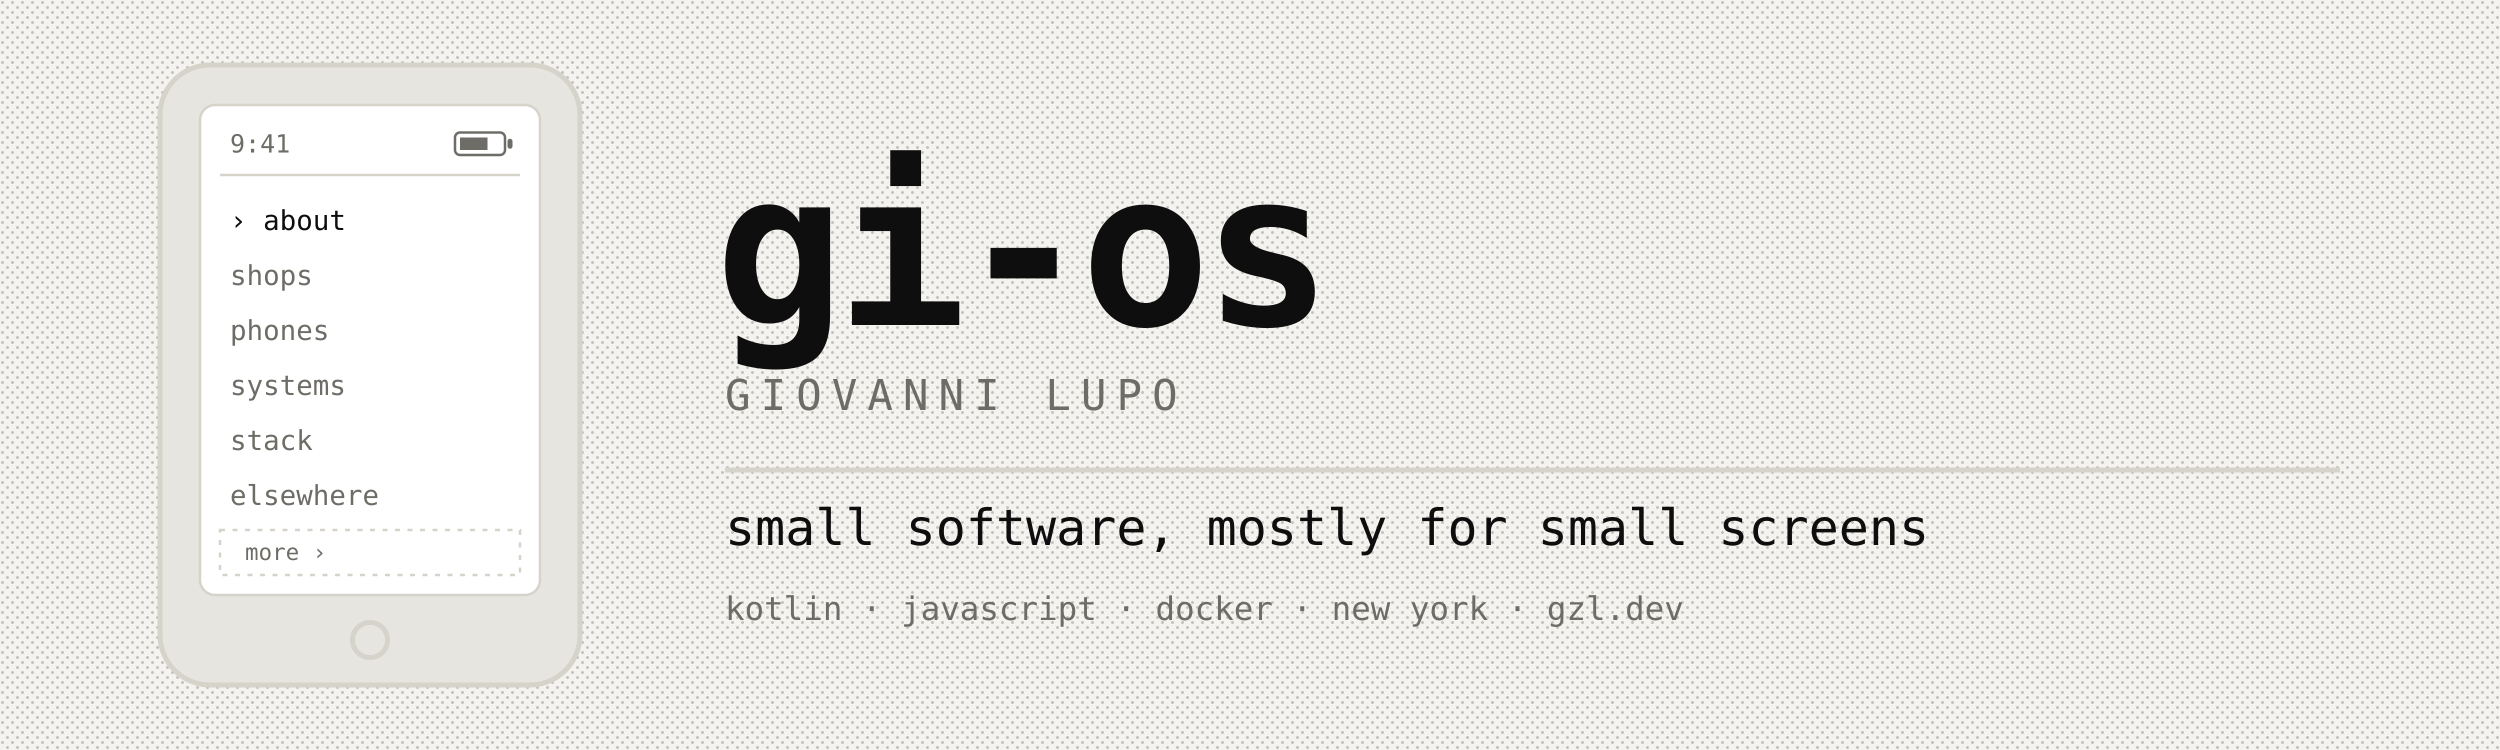
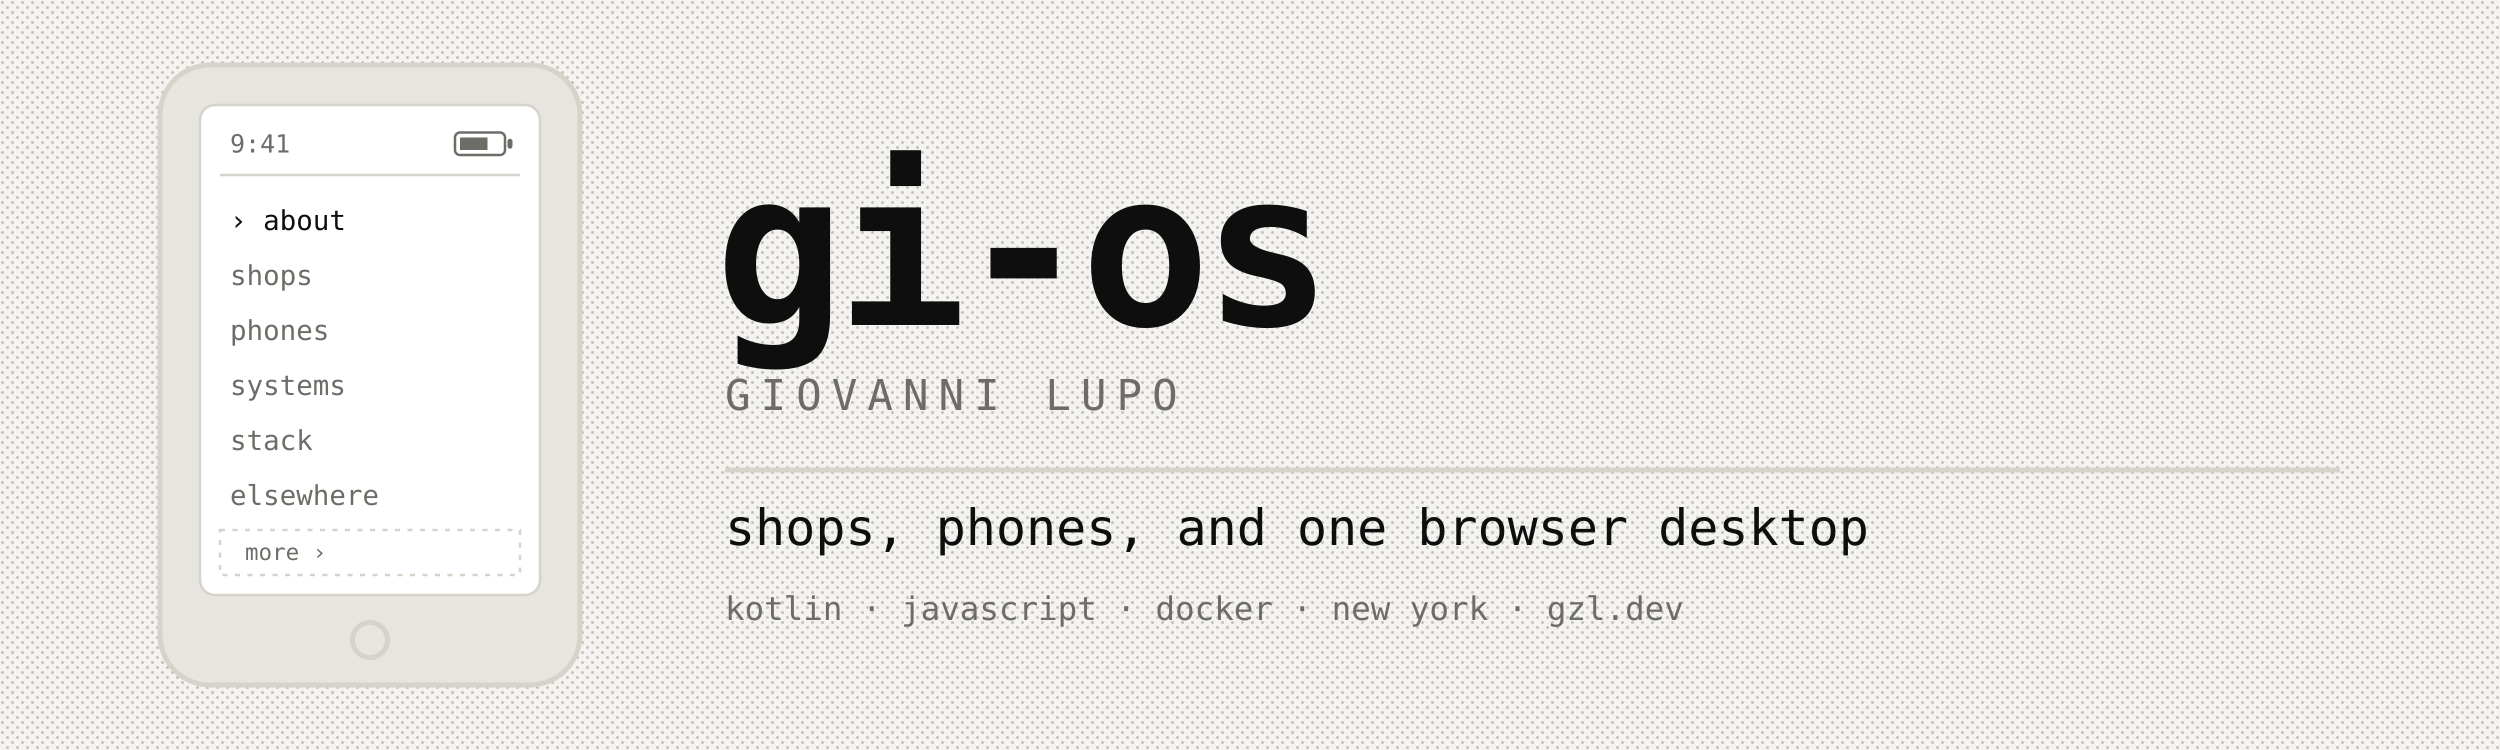
- <svg xmlns="http://www.w3.org/2000/svg" viewBox="0 0 1000 300" width="1000" height="300" role="img" aria-label="gi-os. Giovanni Lupo. Small software, mostly for small screens.">
+ <svg xmlns="http://www.w3.org/2000/svg" viewBox="0 0 1000 300" width="1000" height="300" role="img" aria-label="gi-os. Giovanni Lupo. Shops, phones, and one browser desktop.">
  <defs>
    <pattern id="dither" width="4" height="4" patternUnits="userSpaceOnUse">
      <rect width="4" height="4" fill="none" />
      <circle cx="1" cy="1" r="0.6" fill="#0E0E0E" opacity="0.22" />
      <circle cx="3" cy="3" r="0.6" fill="#0E0E0E" opacity="0.22" />
    </pattern>
    <style>
      .m { font-family: ui-monospace, SFMono-Regular, "SF Mono", Menlo, Consolas, monospace; }
    </style>
  </defs>
  <rect width="1000" height="300" fill="#F4F3EF" />
  <rect x="0" y="0" width="1000" height="300" fill="url(#dither)" />
  <rect x="64" y="26" width="168" height="248" rx="20" fill="#E7E5DF" stroke="#D6D3CB" stroke-width="2" />
  <rect x="80" y="42" width="136" height="196" rx="6" fill="#FFFFFF" stroke="#D6D3CB" stroke-width="1" />
  <circle cx="148" cy="256" r="7" fill="none" stroke="#D6D3CB" stroke-width="2" />
  <text class="m" x="92" y="61" font-size="10" fill="#6E6C66">9:41</text>
  <rect x="182" y="53" width="20" height="9" rx="2" fill="none" stroke="#6E6C66" stroke-width="1" />
  <rect x="184" y="55" width="11" height="5" fill="#6E6C66" />
  <rect x="203" y="55.5" width="2" height="4" rx="1" fill="#6E6C66" />
  <line x1="88" y1="70" x2="208" y2="70" stroke="#D6D3CB" stroke-width="1" />
  <text class="m" x="92" y="92" font-size="11" fill="#0E0E0E">› about</text>
  <text class="m" x="92" y="114" font-size="11" fill="#6E6C66">  shops</text>
  <text class="m" x="92" y="136" font-size="11" fill="#6E6C66">  phones</text>
  <text class="m" x="92" y="158" font-size="11" fill="#6E6C66">  systems</text>
  <text class="m" x="92" y="180" font-size="11" fill="#6E6C66">  stack</text>
  <text class="m" x="92" y="202" font-size="11" fill="#6E6C66">  elsewhere</text>
  <rect x="88" y="212" width="120" height="18" fill="none" stroke="#D6D3CB" stroke-width="1" stroke-dasharray="2 3" />
  <text class="m" x="98" y="224" font-size="9" fill="#6E6C66">more ›</text>
  <text class="m" x="286" y="130" font-size="86" font-weight="700" letter-spacing="-3" fill="#0E0E0E">gi-os</text>
  <text class="m" x="290" y="164" font-size="17" letter-spacing="4" fill="#6E6C66">GIOVANNI LUPO</text>
  <line x1="290" y1="188" x2="936" y2="188" stroke="#D6D3CB" stroke-width="2" />
-   <text class="m" x="290" y="218" font-size="20" fill="#0E0E0E">small software, mostly for small screens</text>
+   <text class="m" x="290" y="218" font-size="20" fill="#0E0E0E">shops, phones, and one browser desktop</text>
  <text class="m" x="290" y="248" font-size="13" fill="#6E6C66">kotlin  ·  javascript  ·  docker  ·  new york  ·  gzl.dev</text>
</svg>
